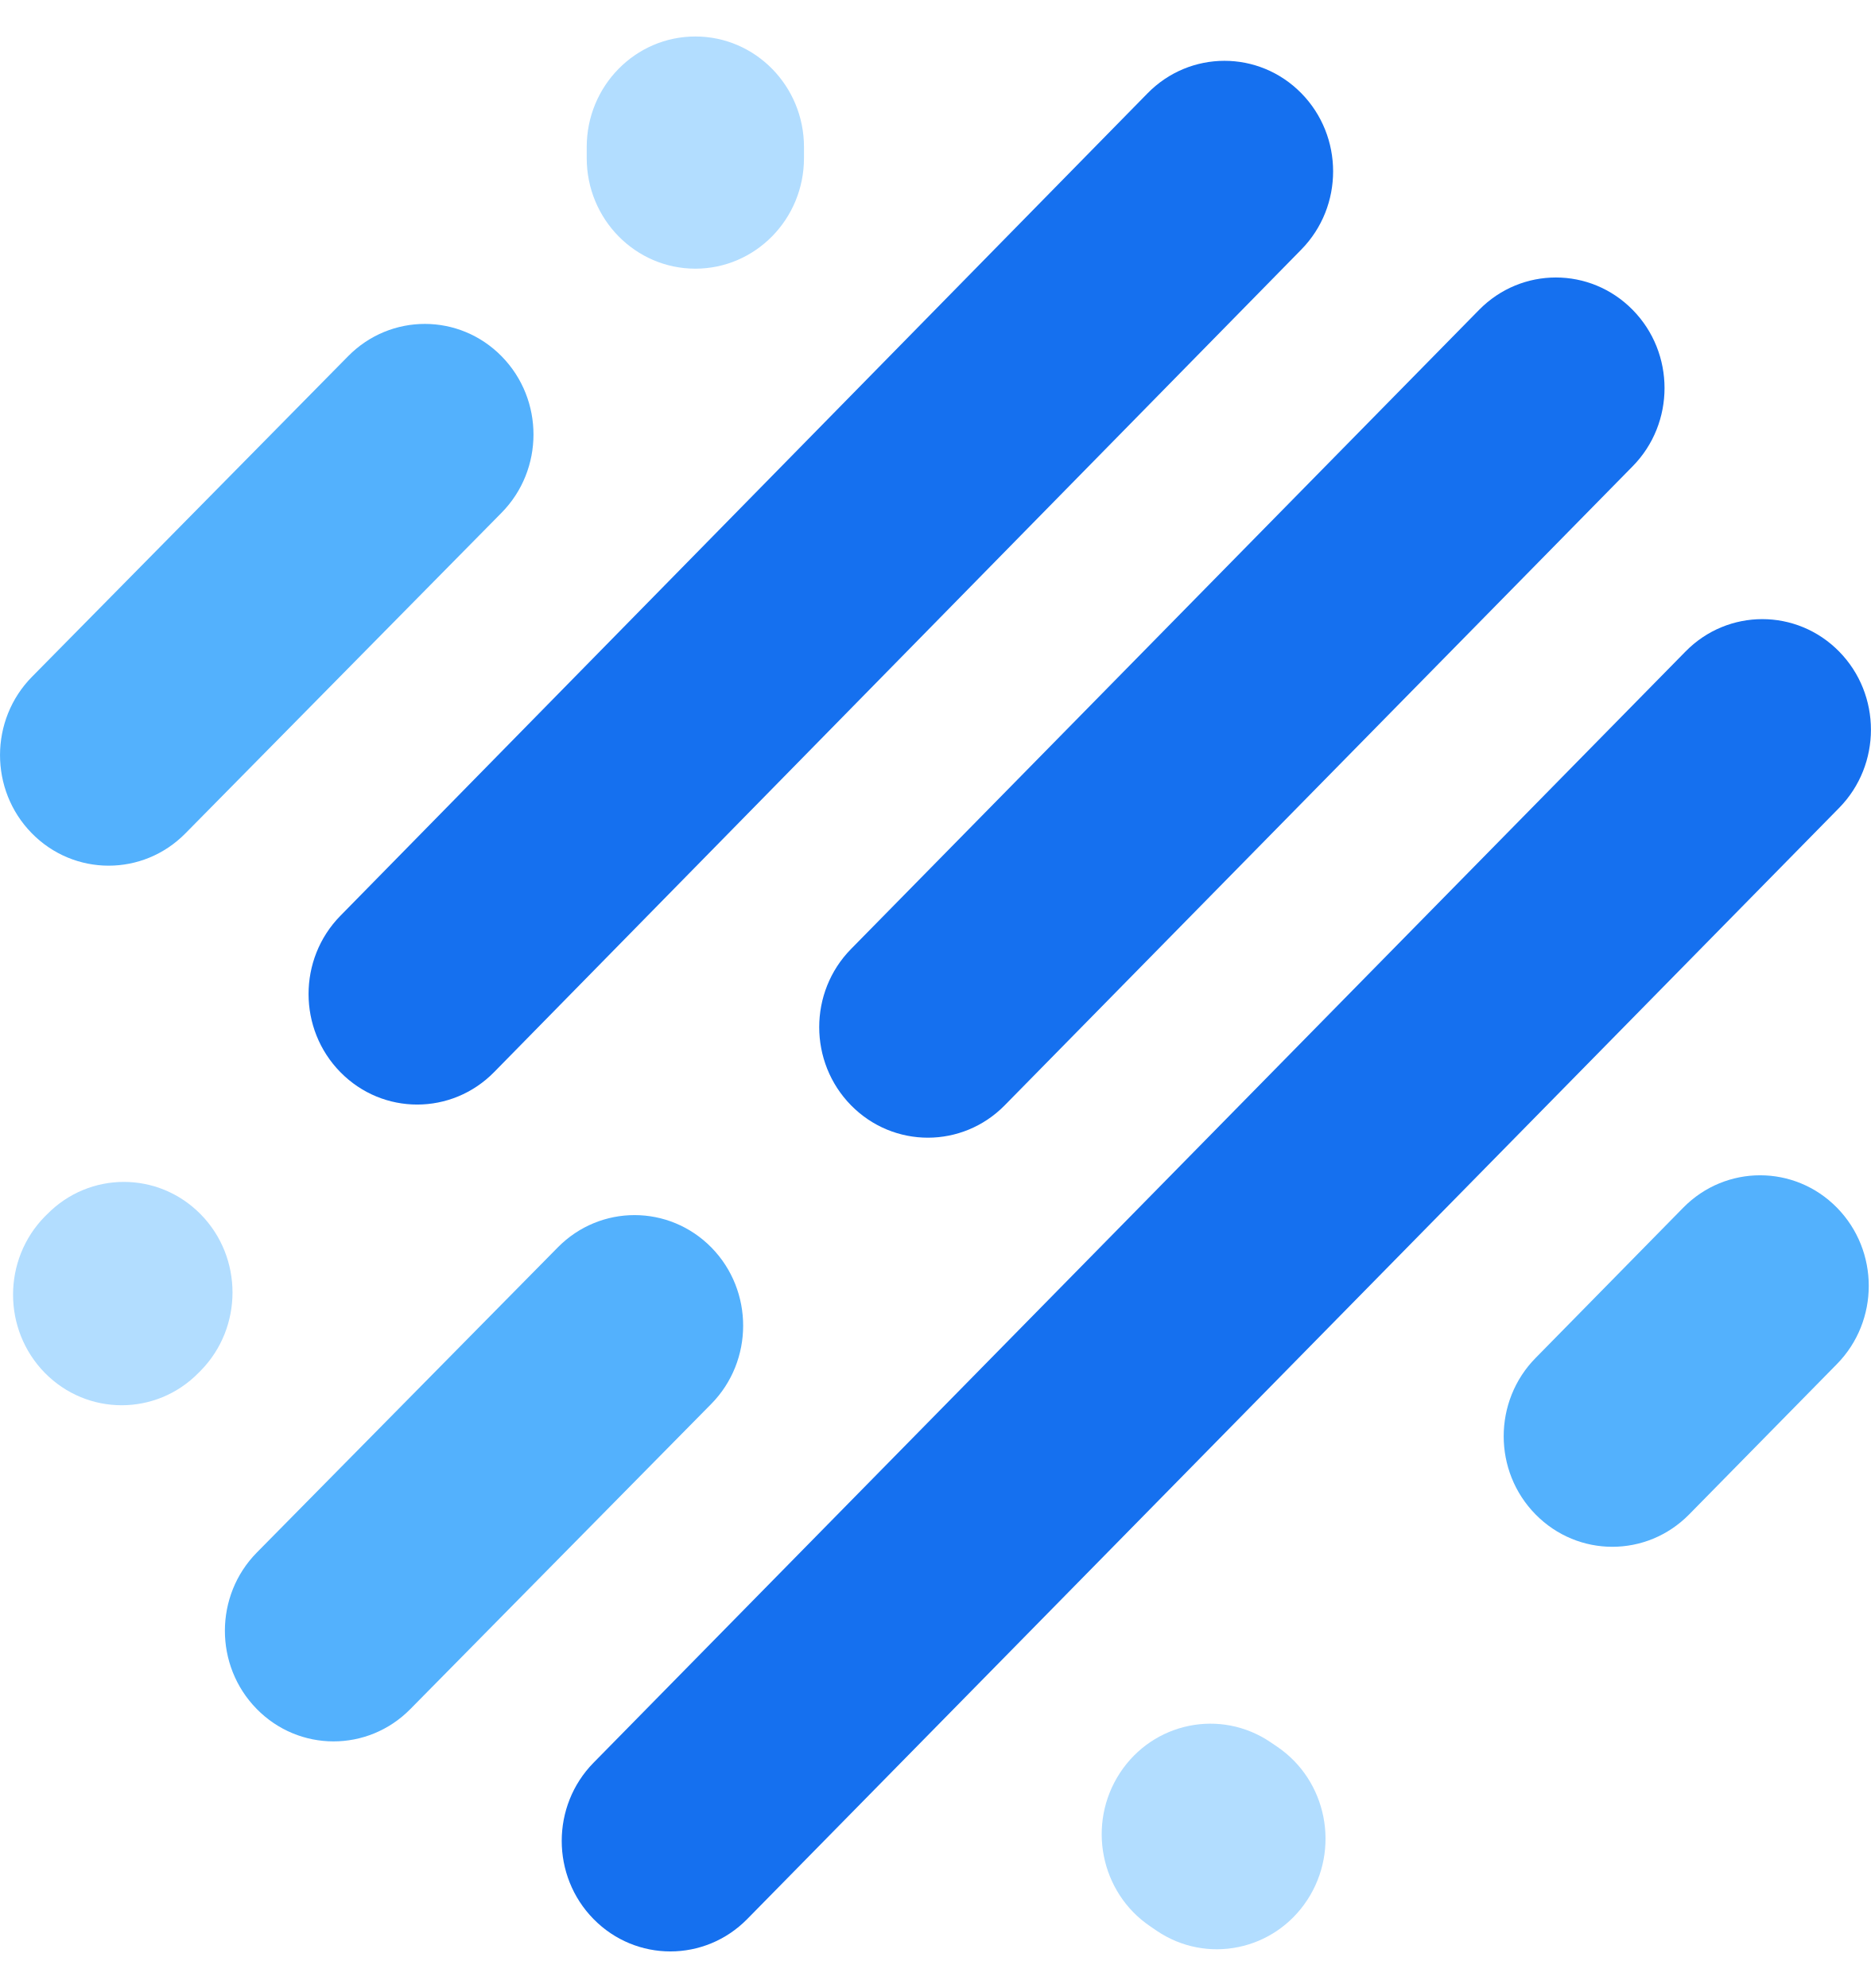
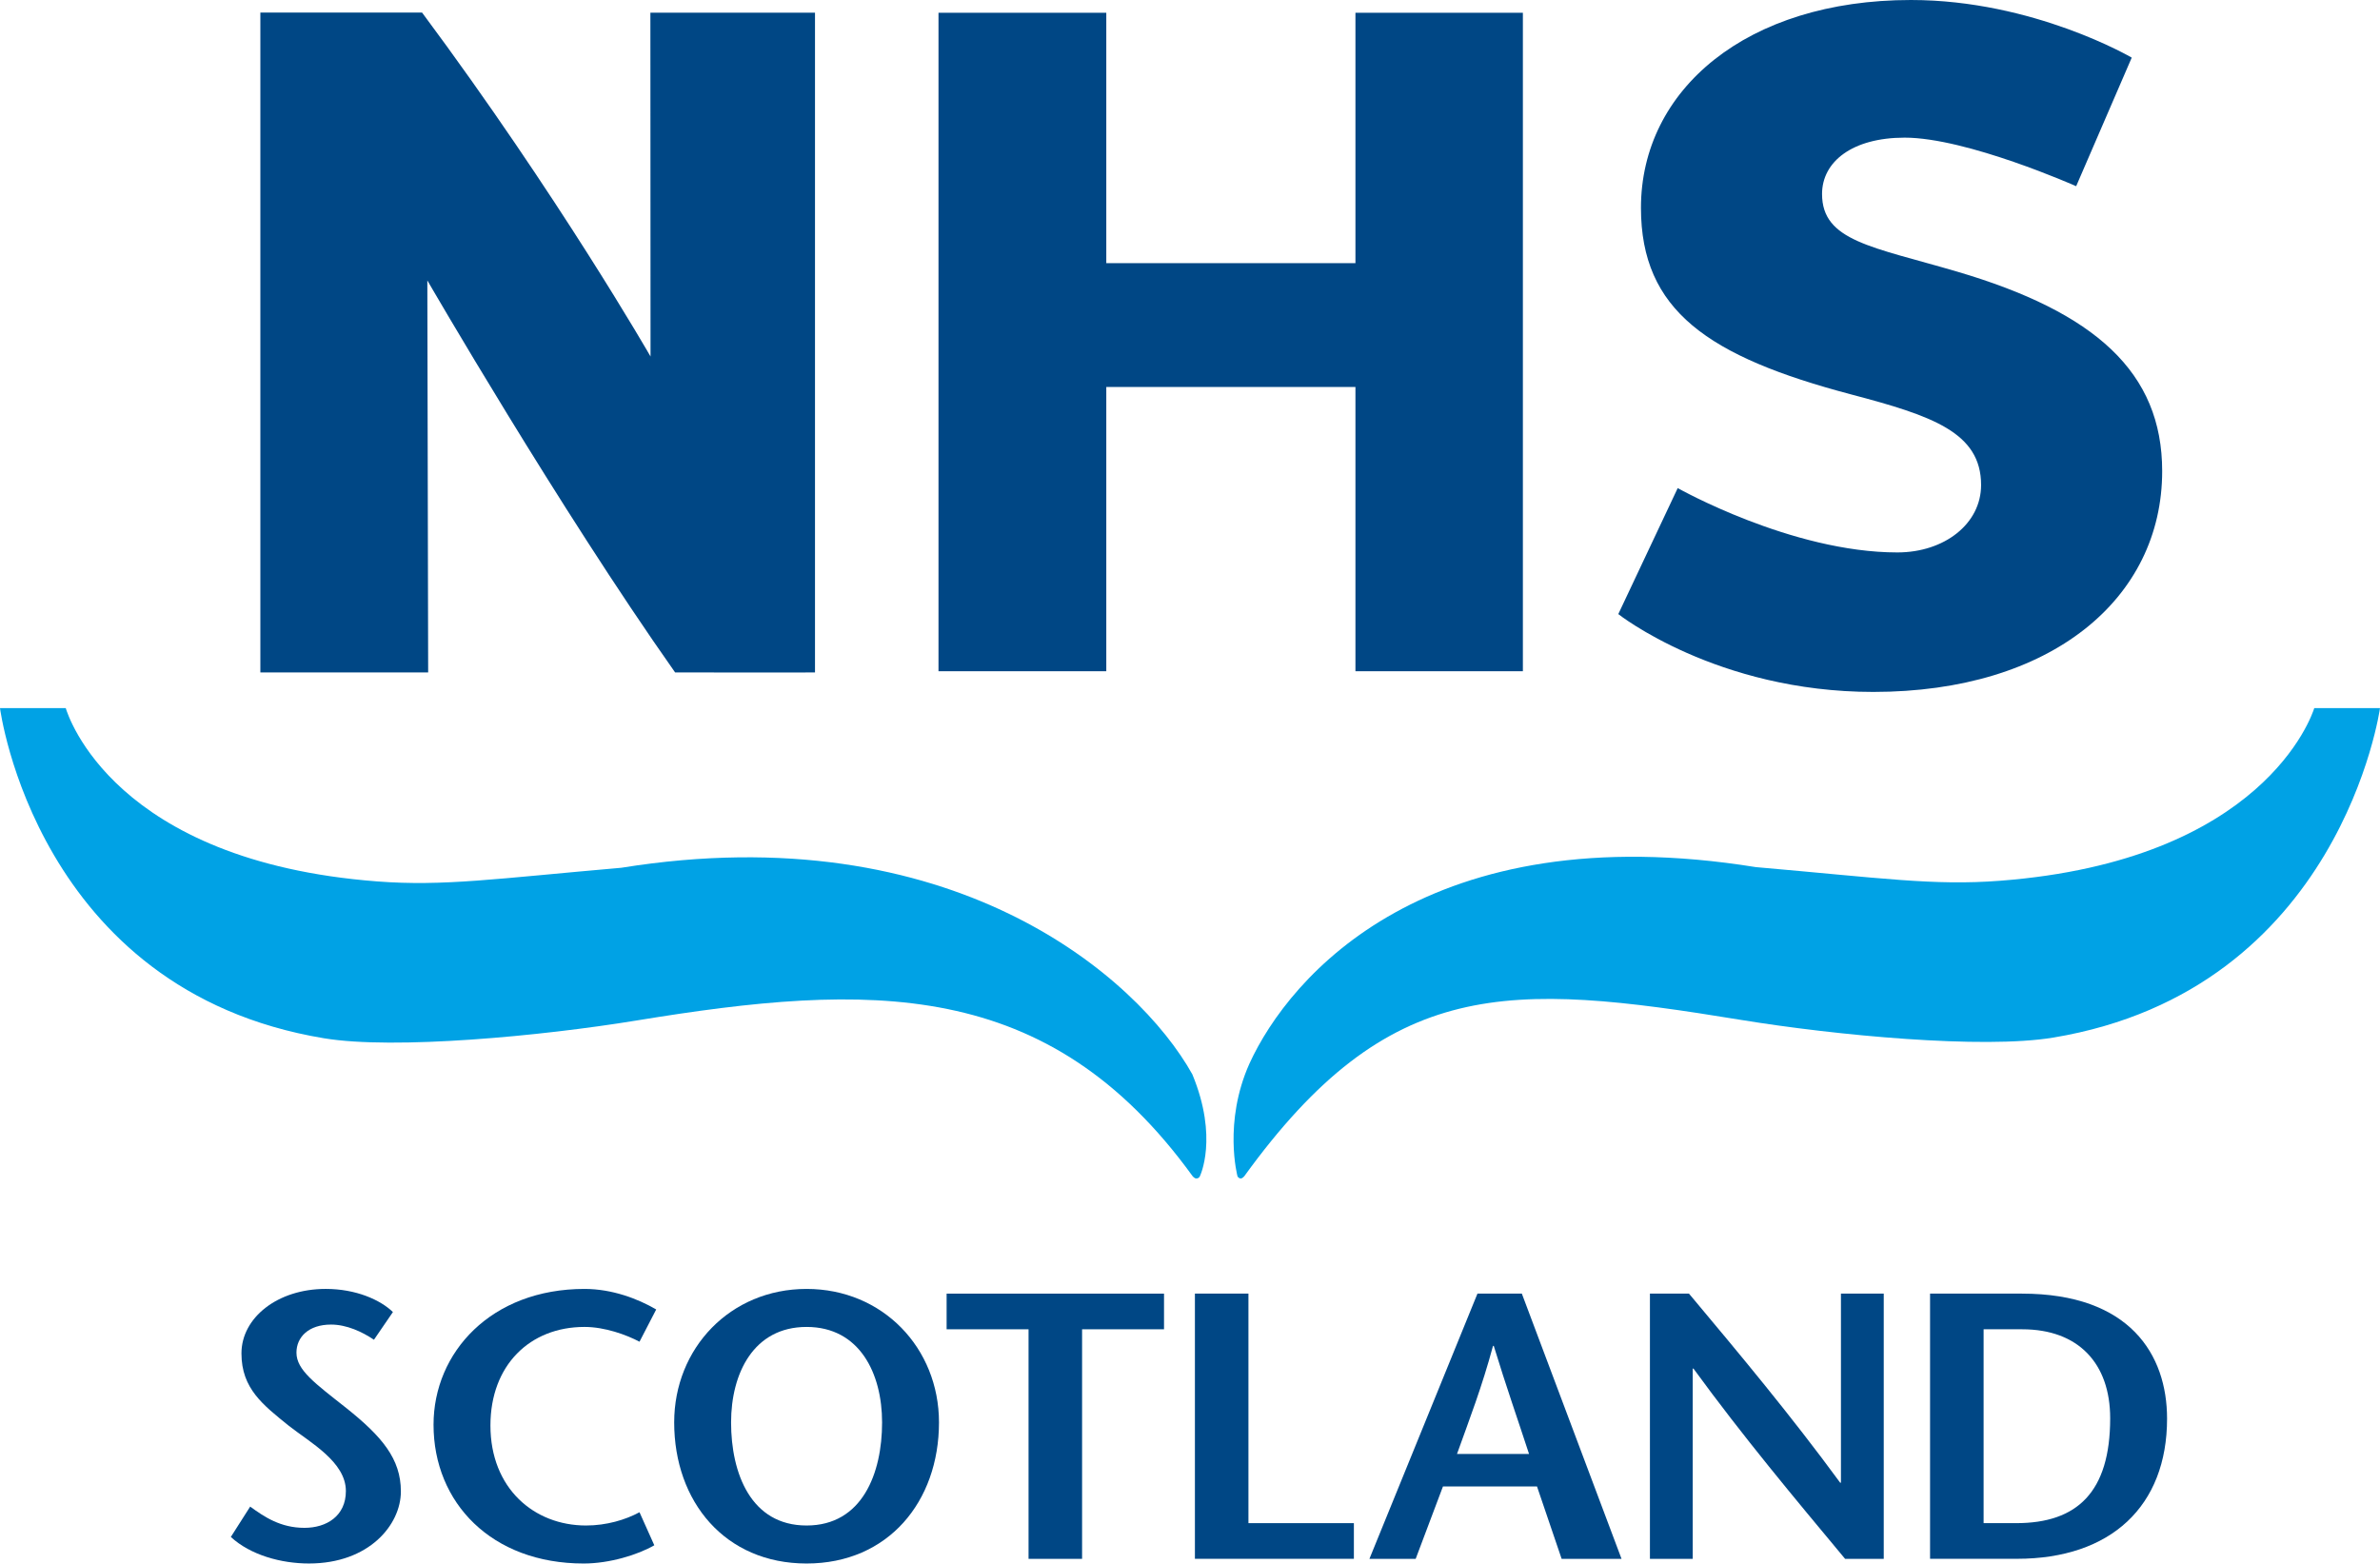
- <svg xmlns="http://www.w3.org/2000/svg" width="32" height="34" viewBox="0 0 32 34" fill="none">
-   <path fill-rule="evenodd" clip-rule="evenodd" d="M3.433 20.768C4.158 21.506 4.158 22.703 3.433 23.442L3.395 23.48C2.67 24.218 1.493 24.218 0.767 23.48C0.042 22.741 0.042 21.544 0.767 20.805L0.805 20.768C1.53 20.029 2.707 20.029 3.433 20.768Z" fill="#B2DDFF" />
-   <path fill-rule="evenodd" clip-rule="evenodd" d="M12.169 21.337C12.893 22.077 12.891 23.275 12.164 24.012L7.017 29.231C6.29 29.968 5.113 29.966 4.389 29.226C3.664 28.486 3.666 27.289 4.393 26.552L9.541 21.333C10.268 20.596 11.444 20.598 12.169 21.337Z" fill="#53B1FD" />
-   <path fill-rule="evenodd" clip-rule="evenodd" d="M19.155 30.322C19.724 29.453 20.878 29.218 21.732 29.797L21.844 29.873C22.698 30.452 22.928 31.626 22.359 32.495C21.79 33.364 20.636 33.599 19.782 33.02L19.671 32.944C18.817 32.365 18.586 31.191 19.155 30.322Z" fill="#B2DDFF" />
-   <path fill-rule="evenodd" clip-rule="evenodd" d="M31.418 20.654C32.144 21.393 32.144 22.59 31.418 23.329L28.891 25.9C28.165 26.639 26.989 26.639 26.263 25.9C25.537 25.162 25.537 23.965 26.263 23.226L28.79 20.654C29.516 19.916 30.693 19.916 31.418 20.654Z" fill="#53B1FD" />
-   <path fill-rule="evenodd" clip-rule="evenodd" d="M31.456 11.143C32.181 11.881 32.181 13.079 31.456 13.817L12.78 32.821C12.054 33.559 10.877 33.559 10.152 32.821C9.426 32.083 9.426 30.885 10.152 30.147L28.828 11.143C29.553 10.404 30.73 10.404 31.456 11.143Z" fill="#1570EF" />
-   <path fill-rule="evenodd" clip-rule="evenodd" d="M27.925 5.3C28.651 6.038 28.651 7.236 27.925 7.974L17.184 18.904C16.458 19.642 15.282 19.642 14.556 18.904C13.83 18.165 13.83 16.968 14.556 16.23L25.297 5.3C26.023 4.561 27.199 4.561 27.925 5.3Z" fill="#1570EF" />
-   <path fill-rule="evenodd" clip-rule="evenodd" d="M22.256 1.593C22.982 2.331 22.983 3.528 22.258 4.267L8.451 18.336C7.725 19.075 6.549 19.076 5.823 18.338C5.096 17.6 5.096 16.402 5.821 15.663L19.628 1.595C20.353 0.856 21.53 0.855 22.256 1.593Z" fill="#1570EF" />
-   <path fill-rule="evenodd" clip-rule="evenodd" d="M8.582 6.096C9.307 6.836 9.305 8.033 8.578 8.77L3.17 14.254C2.443 14.991 1.266 14.989 0.542 14.249C-0.182 13.51 -0.18 12.312 0.547 11.575L5.954 6.092C6.681 5.354 7.858 5.356 8.582 6.096Z" fill="#53B1FD" />
-   <path fill-rule="evenodd" clip-rule="evenodd" d="M11.893 0.624C12.919 0.624 13.751 1.471 13.751 2.515V2.704C13.751 3.748 12.919 4.595 11.893 4.595C10.867 4.595 10.035 3.748 10.035 2.704V2.515C10.035 1.471 10.867 0.624 11.893 0.624Z" fill="#B2DDFF" />
+ <svg xmlns="http://www.w3.org/2000/svg" xml:space="preserve" enable-background="new 0 0 340.158 340.158" viewBox="0 0 316.239 207.767" height="207.767" width="316.239" y="0px" x="0px" id="Layer_1" version="1.1">
+   <defs id="defs39" />
+   <path style="fill:#004785" id="path3" d="M 260.036,36.091 C 248.77,32.778 242.102,32.04 242.102,25.779 c 0,-4.296 4.025,-7.488 10.98,-7.488 8.273,0 22.786,6.451 22.786,6.451 l 7.383,-17.084 c 0,0 -13.047,-7.658 -29.334,-7.658 -21.83,0 -35.877,11.908 -35.877,27.621 0,13.626 8.9,19.764 27.947,24.797 10.711,2.824 17.248,5.033 17.248,12.031 0,5.156 -4.869,8.961 -11.127,8.961 -14.064,0 -29.184,-8.55 -29.184,-8.55 l -7.895,16.743 c 0,0 13.059,10.344 33.878,10.344 23.646,0 38.389,-12.398 38.389,-29.34 0.002,-13.134 -8.899,-21.114 -27.26,-26.516 z" />
+   <g transform="translate(-9.322,-77.993)" id="g5">
+     <path style="fill:#004785" id="path7" d="m 65.401,79.661 c -10.628,0.007 -21.484,0 -21.484,0 l 0,87.689 22.296,0 -0.109,-52.092 c 0,0 17.421,30.105 32.923,52.092 15.055,0.031 18.587,0 18.587,0 l 0,-87.67 -21.873,0 0.02,45.687 c 0,0 -12.235,-21.331 -30.36,-45.706 z" />
+   </g>
+   <path style="fill:#004785" id="path9" d="m 180.102,89.196 0,-37.773 -33.105,0 0,37.773 -22.296,0 0,-87.499 22.296,0 0,33.273 33.105,0 0,-33.273 22.248,0 0,87.499 -22.248,0 z" />
+   <g transform="translate(-9.322,-77.993)" id="g11">
+     <g id="g13">
+       <path style="fill:#004785" id="path15" d="m 59.01,256.025 c -1.563,-1.057 -3.629,-2.016 -5.7,-2.016 -2.979,0 -4.597,1.664 -4.597,3.73 0,2.318 2.476,4.082 6.618,7.357 4.737,3.779 7.257,6.752 7.257,11.086 0,4.436 -4.233,9.576 -12.208,9.576 -3.683,0 -7.765,-1.109 -10.386,-3.527 l 2.57,-4.033 c 1.865,1.361 4.032,2.822 7.21,2.822 2.93,0 5.506,-1.563 5.506,-4.889 0,-3.879 -4.749,-6.449 -7.575,-8.668 -3.427,-2.771 -6.3,-4.938 -6.3,-9.625 0,-4.736 4.788,-8.568 11.197,-8.568 4.038,0 7.264,1.463 8.928,3.074 l -2.52,3.681 z" />
+       <path style="fill:#004785" id="path17" d="m 94.296,256.287 c -1.714,-0.906 -4.587,-1.965 -7.309,-1.965 -7.257,0 -12.499,5.086 -12.499,13.094 0,8.357 5.796,13.293 12.701,13.293 2.722,0 5.241,-0.756 7.106,-1.762 l 1.966,4.389 c -2.168,1.262 -5.947,2.424 -9.375,2.424 -12.247,0 -19.958,-8.072 -19.958,-18.445 0,-9.617 7.661,-18.043 20.059,-18.043 3.68,0 7.106,1.314 9.526,2.729 l -2.217,4.286 z" />
+       <path style="fill:#004785" id="path19" d="m 116.495,280.709 c -7.41,0 -10.032,-6.949 -10.032,-13.697 0,-6.496 2.975,-12.689 10.032,-12.689 7.059,0 10.033,6.193 10.033,12.689 0,6.748 -2.622,13.697 -10.033,13.697 z m 0,5.051 c 10.839,0 17.593,-8.223 17.593,-18.748 0,-9.869 -7.459,-17.74 -17.593,-17.74 -10.133,0 -17.592,7.871 -17.592,17.74 0,10.525 6.753,18.748 17.592,18.748 z" />
+       <path style="fill:#004785" id="path21" d="m 145.989,285.141 0,-30.506 -10.887,0 0,-4.738 28.887,0 0,4.738 -10.887,0 0,30.506 -7.113,0 z" />
+       <path style="fill:#004785" id="path23" d="m 168.094,249.891 7.113,0 0,30.506 14.01,0 0,4.738 -21.123,0 0,-35.244 z" />
+       <path style="fill:#004785" id="path25" d="m 202.918,271.203 c 1.662,-4.635 3.324,-8.918 4.785,-14.359 l 0.102,0 c 1.662,5.441 3.174,9.725 4.686,14.359 l -9.573,0 z m 2.721,-21.312 -14.357,35.25 6.146,0 3.627,-9.625 12.492,0 3.275,9.625 7.959,0 -13.248,-35.25 -5.894,0 z" />
+       <path style="fill:#004785" id="path27" d="m 259.622,285.141 -5.135,0 c -6.75,-8.107 -13.498,-16.164 -20.145,-25.279 l -0.1,0 0,25.279 -5.688,0 0,-35.25 5.184,0 c 6.748,8.059 13.443,16.064 20.094,25.129 l 0.102,0 0,-25.129 5.688,0 0,35.25 z" />
+       <path style="fill:#004785" id="path29" d="m 272.89,254.635 5.135,0 c 7.453,0 11.684,4.529 11.684,11.824 0,9.813 -4.381,13.938 -12.488,13.938 l -4.33,0 0,-25.762 z m -7.114,-4.739 0,35.238 11.545,0 c 12.488,0 19.947,-7.002 19.947,-18.625 0,-8.504 -4.939,-16.613 -19.293,-16.613 l -12.199,0 z" />
+     </g>
+   </g>
+   <g transform="translate(-9.322,-77.993)" id="g31">
+     <path style="fill:#00a2e5" id="path33" d="m 167.752,220.754 c -7.25,-13 -31.973,-34.514 -75.879,-27.447 -16.673,1.451 -23.6,2.492 -32.44,1.813 -34.957,-2.684 -41.047,-21.982 -41.377,-23.033 l -8.734,0 c 0,0 4.804,37.533 43.043,43.875 9.37,1.555 28.886,-0.289 41.502,-2.355 30.99,-5.074 54.703,-5.887 73.929,20.693 0,0 0.251,0.293 0.465,0.293 0.396,0 0.491,-0.293 0.491,-0.293 0,0 2.5,-5.091 -1,-13.546 z" />
+     <path style="fill:#00a2e5" id="path35" d="m 316.829,172.086 c -0.332,1.051 -6.799,20.264 -41.758,22.947 -8.84,0.678 -15.766,-0.363 -32.444,-1.813 -43.531,-7.008 -61.959,14.449 -67.291,26.117 -3.5,7.832 -1.584,14.961 -1.584,14.961 0,0 0.123,0.293 0.444,0.293 0.214,0 0.456,-0.293 0.456,-0.293 19.225,-26.58 34.992,-25.855 65.98,-20.779 12.622,2.064 32.138,3.908 41.507,2.355 38.24,-6.344 43.422,-43.789 43.422,-43.789 l -8.732,0 z" />
+   </g>
</svg>
